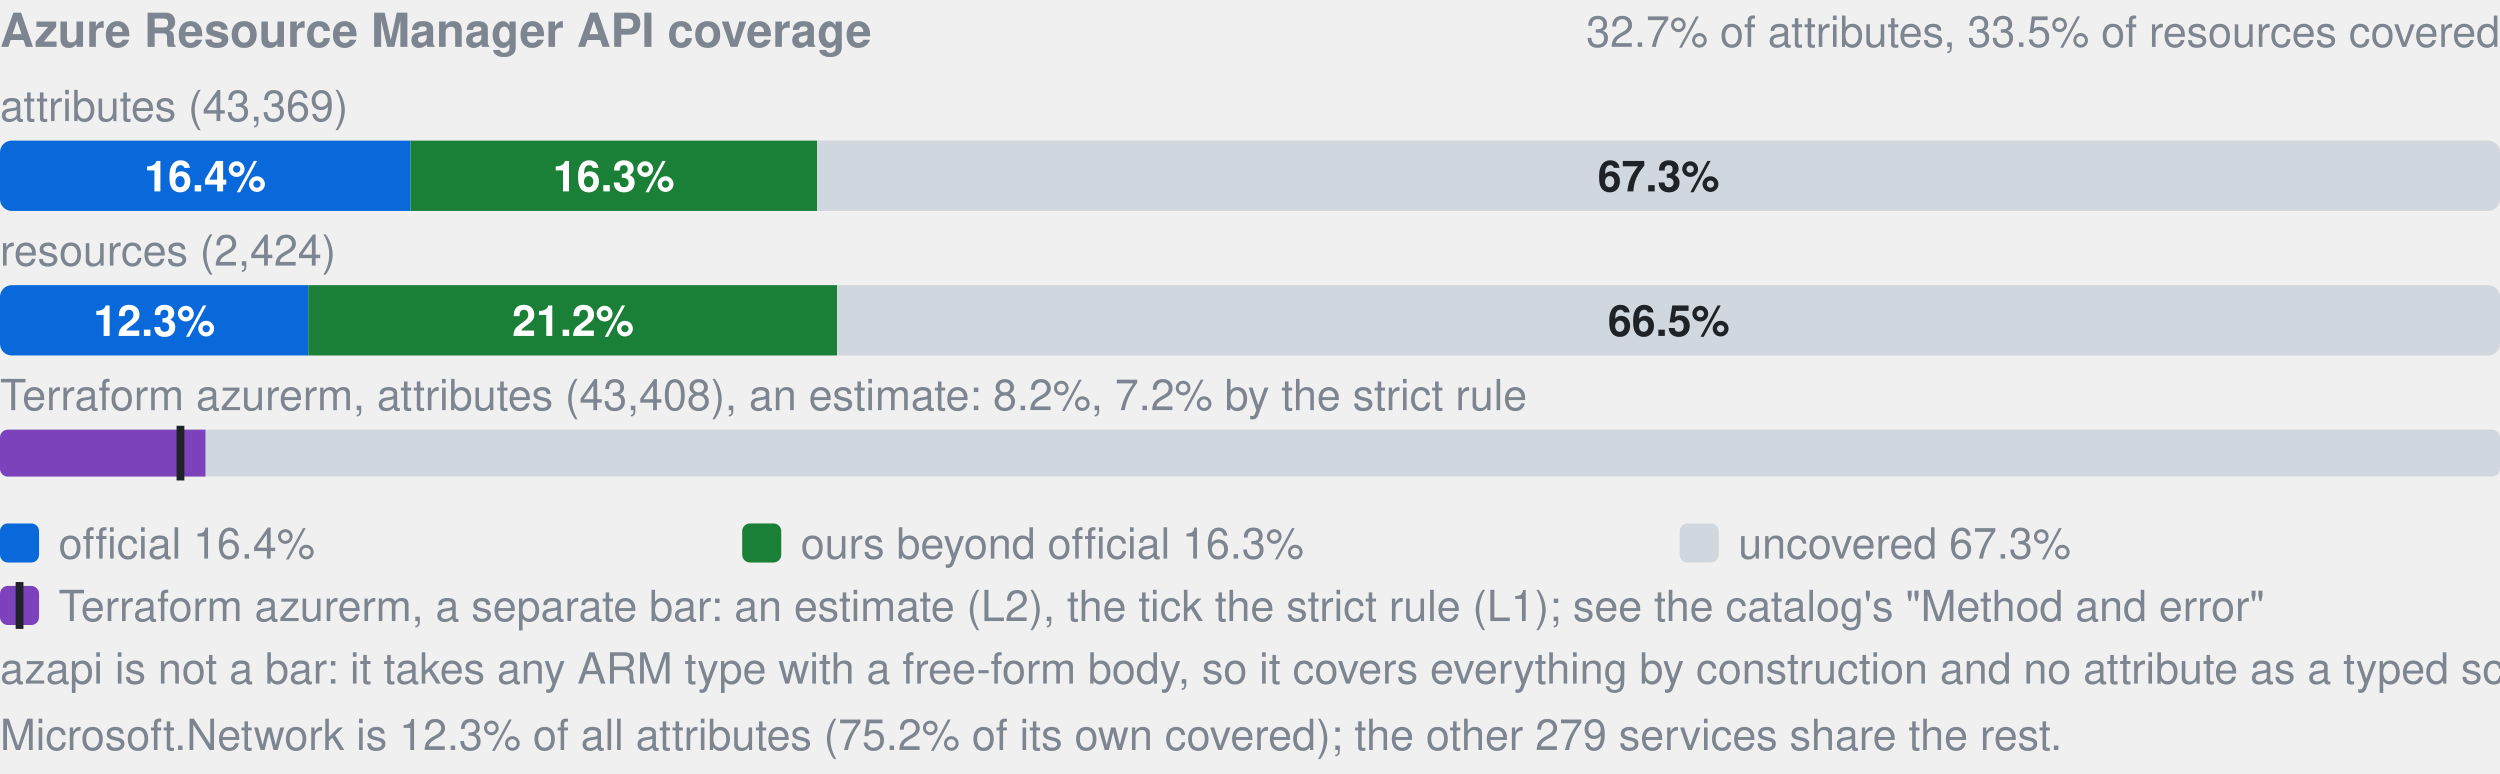
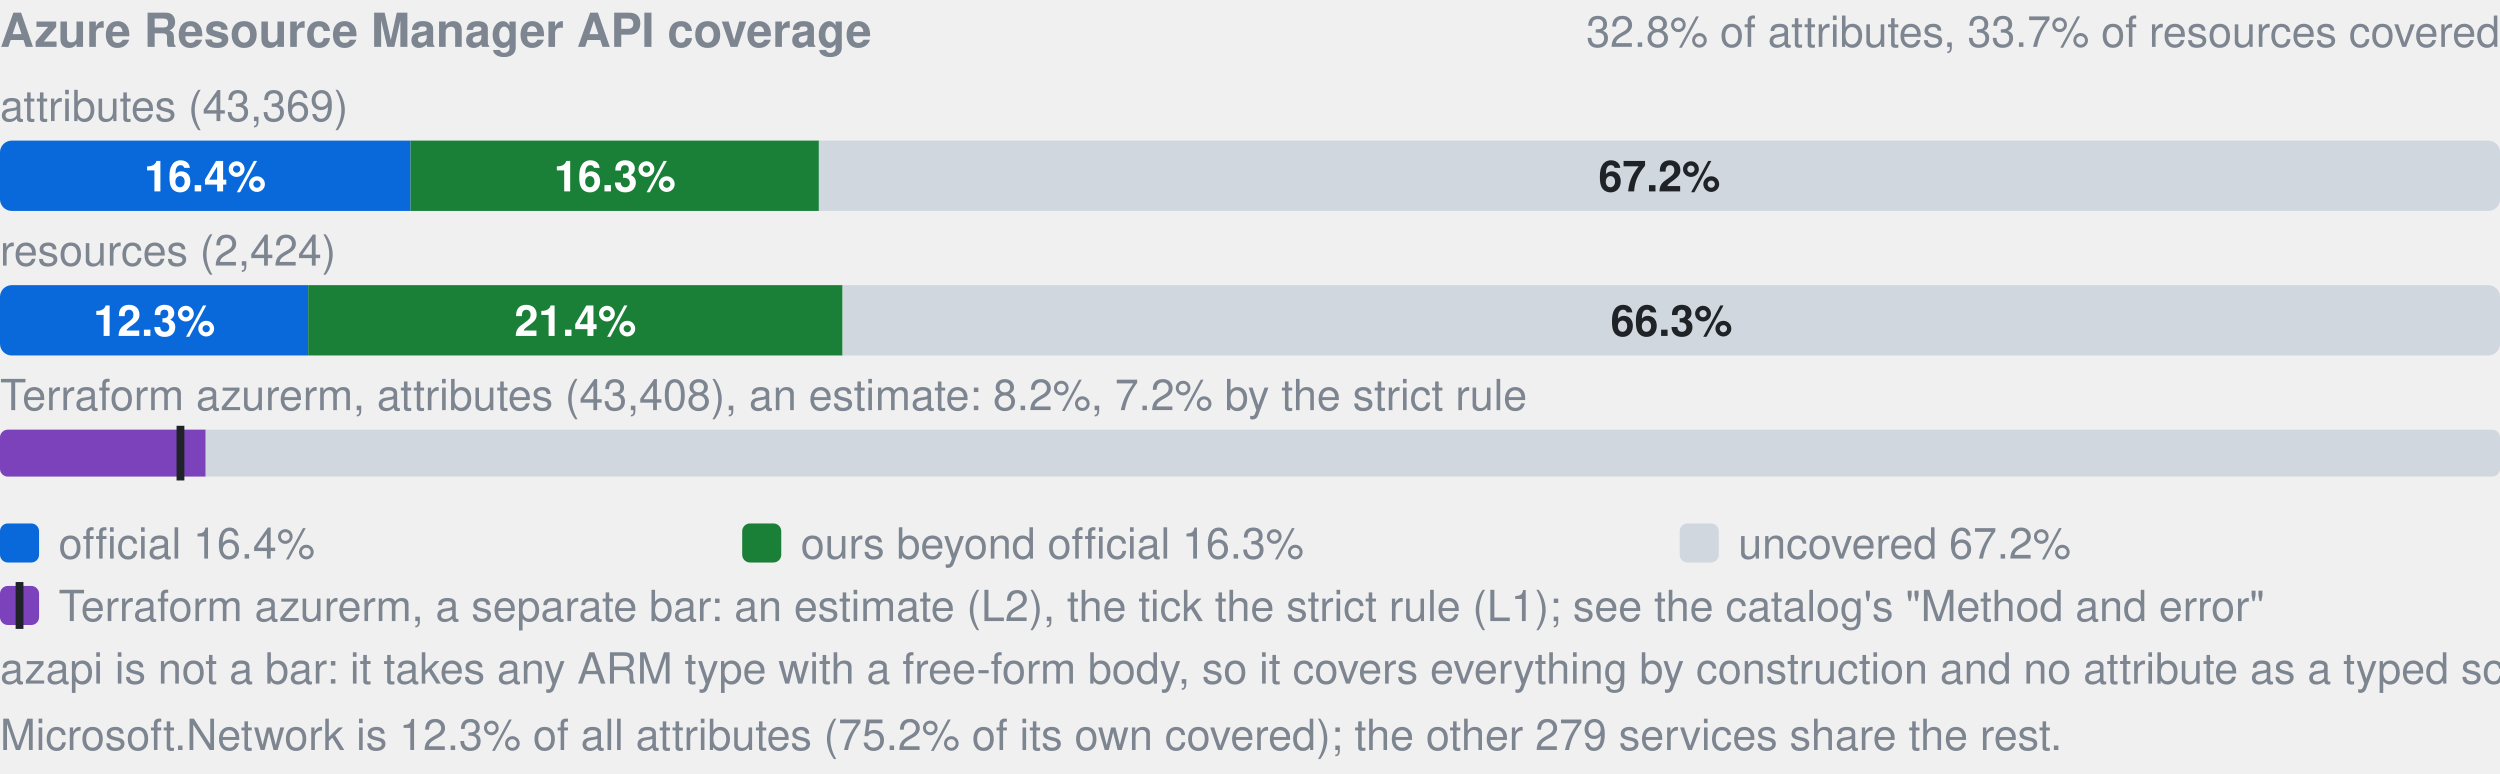
- <svg xmlns="http://www.w3.org/2000/svg" width="640" height="198" viewBox="0 0 640 198" role="img" aria-label="Azure Resource Manager API coverage: by attributes 16.4% official, 16.3% ours beyond official, 67.3% uncovered, of 43369; by resources 12.3% official, 21.2% ours beyond official, 66.5% uncovered, of 2424; Terraform azurerm, an estimate: 8.2% (L2), 7.2% by the strict rule (L1). azapi is not a bar: it takes any ARM type with a free-form body, so it covers everything by construction and no attribute as a typed schema.">
+ <svg xmlns="http://www.w3.org/2000/svg" width="640" height="198" viewBox="0 0 640 198" role="img" aria-label="Azure Resource Manager API coverage: by attributes 16.4% official, 16.3% ours beyond official, 67.2% uncovered, of 43369; by resources 12.3% official, 21.4% ours beyond official, 66.3% uncovered, of 2424; Terraform azurerm, an estimate: 8.2% (L2), 7.2% by the strict rule (L1). azapi is not a bar: it takes any ARM type with a free-form body, so it covers everything by construction and no attribute as a typed schema.">
  <style>text{font-family:-apple-system,BlinkMacSystemFont,"Segoe UI",Helvetica,Arial,sans-serif}.s{font-size:11px;font-weight:600}.t{font-size:11px;fill:#7d8590}.h{font-size:12px;font-weight:600;fill:#7d8590}</style>
  <text x="0" y="12" class="h">Azure Resource Manager API coverage</text>
-   <text x="640" y="12" text-anchor="end" class="t">32.7% of attributes, 33.5% of resources covered</text>
+   <text x="640" y="12" text-anchor="end" class="t">32.8% of attributes, 33.7% of resources covered</text>
  <text x="0" y="31" class="t">attributes (43,369)</text>
  <clipPath id="a">
    <rect x="0.0" y="36.0" width="640.0" height="18.0" rx="3" />
  </clipPath>
  <g clip-path="url(#a)">
    <rect x="0.0" y="36.0" width="105.1" height="18.0" fill="#0969da" />
-     <rect x="105.1" y="36.0" width="104.1" height="18.0" fill="#1a7f37" />
-     <rect x="209.2" y="36.0" width="430.8" height="18.0" fill="#d0d7de" />
+     <rect x="105.1" y="36.0" width="104.6" height="18.0" fill="#1a7f37" />
+     <rect x="209.6" y="36.0" width="430.4" height="18.0" fill="#d0d7de" />
  </g>
  <text x="52.5" y="49.0" text-anchor="middle" fill="#fff" class="s">16.4%</text>
-   <text x="157.1" y="49.0" text-anchor="middle" fill="#fff" class="s">16.3%</text>
-   <text x="424.6" y="49.0" text-anchor="middle" fill="#1f2328" class="s">67.3%</text>
+   <text x="157.4" y="49.0" text-anchor="middle" fill="#fff" class="s">16.3%</text>
+   <text x="424.8" y="49.0" text-anchor="middle" fill="#1f2328" class="s">67.2%</text>
  <text x="0" y="68" class="t">resources (2,424)</text>
  <clipPath id="r">
    <rect x="0.0" y="73.0" width="640.0" height="18.0" rx="3" />
  </clipPath>
  <g clip-path="url(#r)">
    <rect x="0.0" y="73.0" width="78.9" height="18.0" fill="#0969da" />
-     <rect x="78.9" y="73.0" width="135.4" height="18.0" fill="#1a7f37" />
-     <rect x="214.4" y="73.0" width="425.6" height="18.0" fill="#d0d7de" />
+     <rect x="78.9" y="73.0" width="136.8" height="18.0" fill="#1a7f37" />
+     <rect x="215.7" y="73.0" width="424.3" height="18.0" fill="#d0d7de" />
  </g>
  <text x="39.5" y="86.0" text-anchor="middle" fill="#fff" class="s">12.3%</text>
-   <text x="146.7" y="86.0" text-anchor="middle" fill="#fff" class="s">21.2%</text>
-   <text x="427.2" y="86.0" text-anchor="middle" fill="#1f2328" class="s">66.5%</text>
+   <text x="147.3" y="86.0" text-anchor="middle" fill="#fff" class="s">21.4%</text>
+   <text x="427.9" y="86.0" text-anchor="middle" fill="#1f2328" class="s">66.3%</text>
  <text x="0" y="105" class="t">Terraform azurerm, attributes (43,408), an estimate: 8.2%, 7.2% by the strict rule</text>
  <clipPath id="tf">
    <rect x="0.0" y="110.0" width="640.0" height="12.0" rx="2" />
  </clipPath>
  <g clip-path="url(#tf)">
    <rect x="0.0" y="110.0" width="640.0" height="12.0" fill="#d0d7de" />
    <rect x="0.0" y="110.0" width="52.6" height="12.0" fill="#7b42bc" />
  </g>
  <rect x="45.2" y="109.0" width="2" height="14.0" fill="#1f2328" />
  <rect x="0" y="134" width="10" height="10" rx="2" fill="#0969da" />
  <text x="15" y="143" class="t">official 16.4%</text>
  <rect x="190" y="134" width="10" height="10" rx="2" fill="#1a7f37" />
  <text x="205" y="143" class="t">ours beyond official 16.3%</text>
  <rect x="430" y="134" width="10" height="10" rx="2" fill="#d0d7de" />
-   <text x="445" y="143" class="t">uncovered 67.3%</text>
+   <text x="445" y="143" class="t">uncovered 67.2%</text>
  <rect x="0" y="150" width="10" height="10" rx="2" fill="#7b42bc" />
  <rect x="4" y="149" width="2" height="12" fill="#1f2328" />
  <text x="15" y="159" class="t">Terraform azurerm, a separate bar: an estimate (L2), the tick the strict rule (L1); see the catalog's "Method and error"</text>
  <text x="0" y="175" class="t">azapi is not a bar: it takes any ARM type with a free-form body, so it covers everything by construction and no attribute as a typed schema.</text>
  <text x="0" y="192" class="t">Microsoft.Network is 12.3% of all attributes (75.2% of its own covered); the other 279 services share the rest.</text>
</svg>
